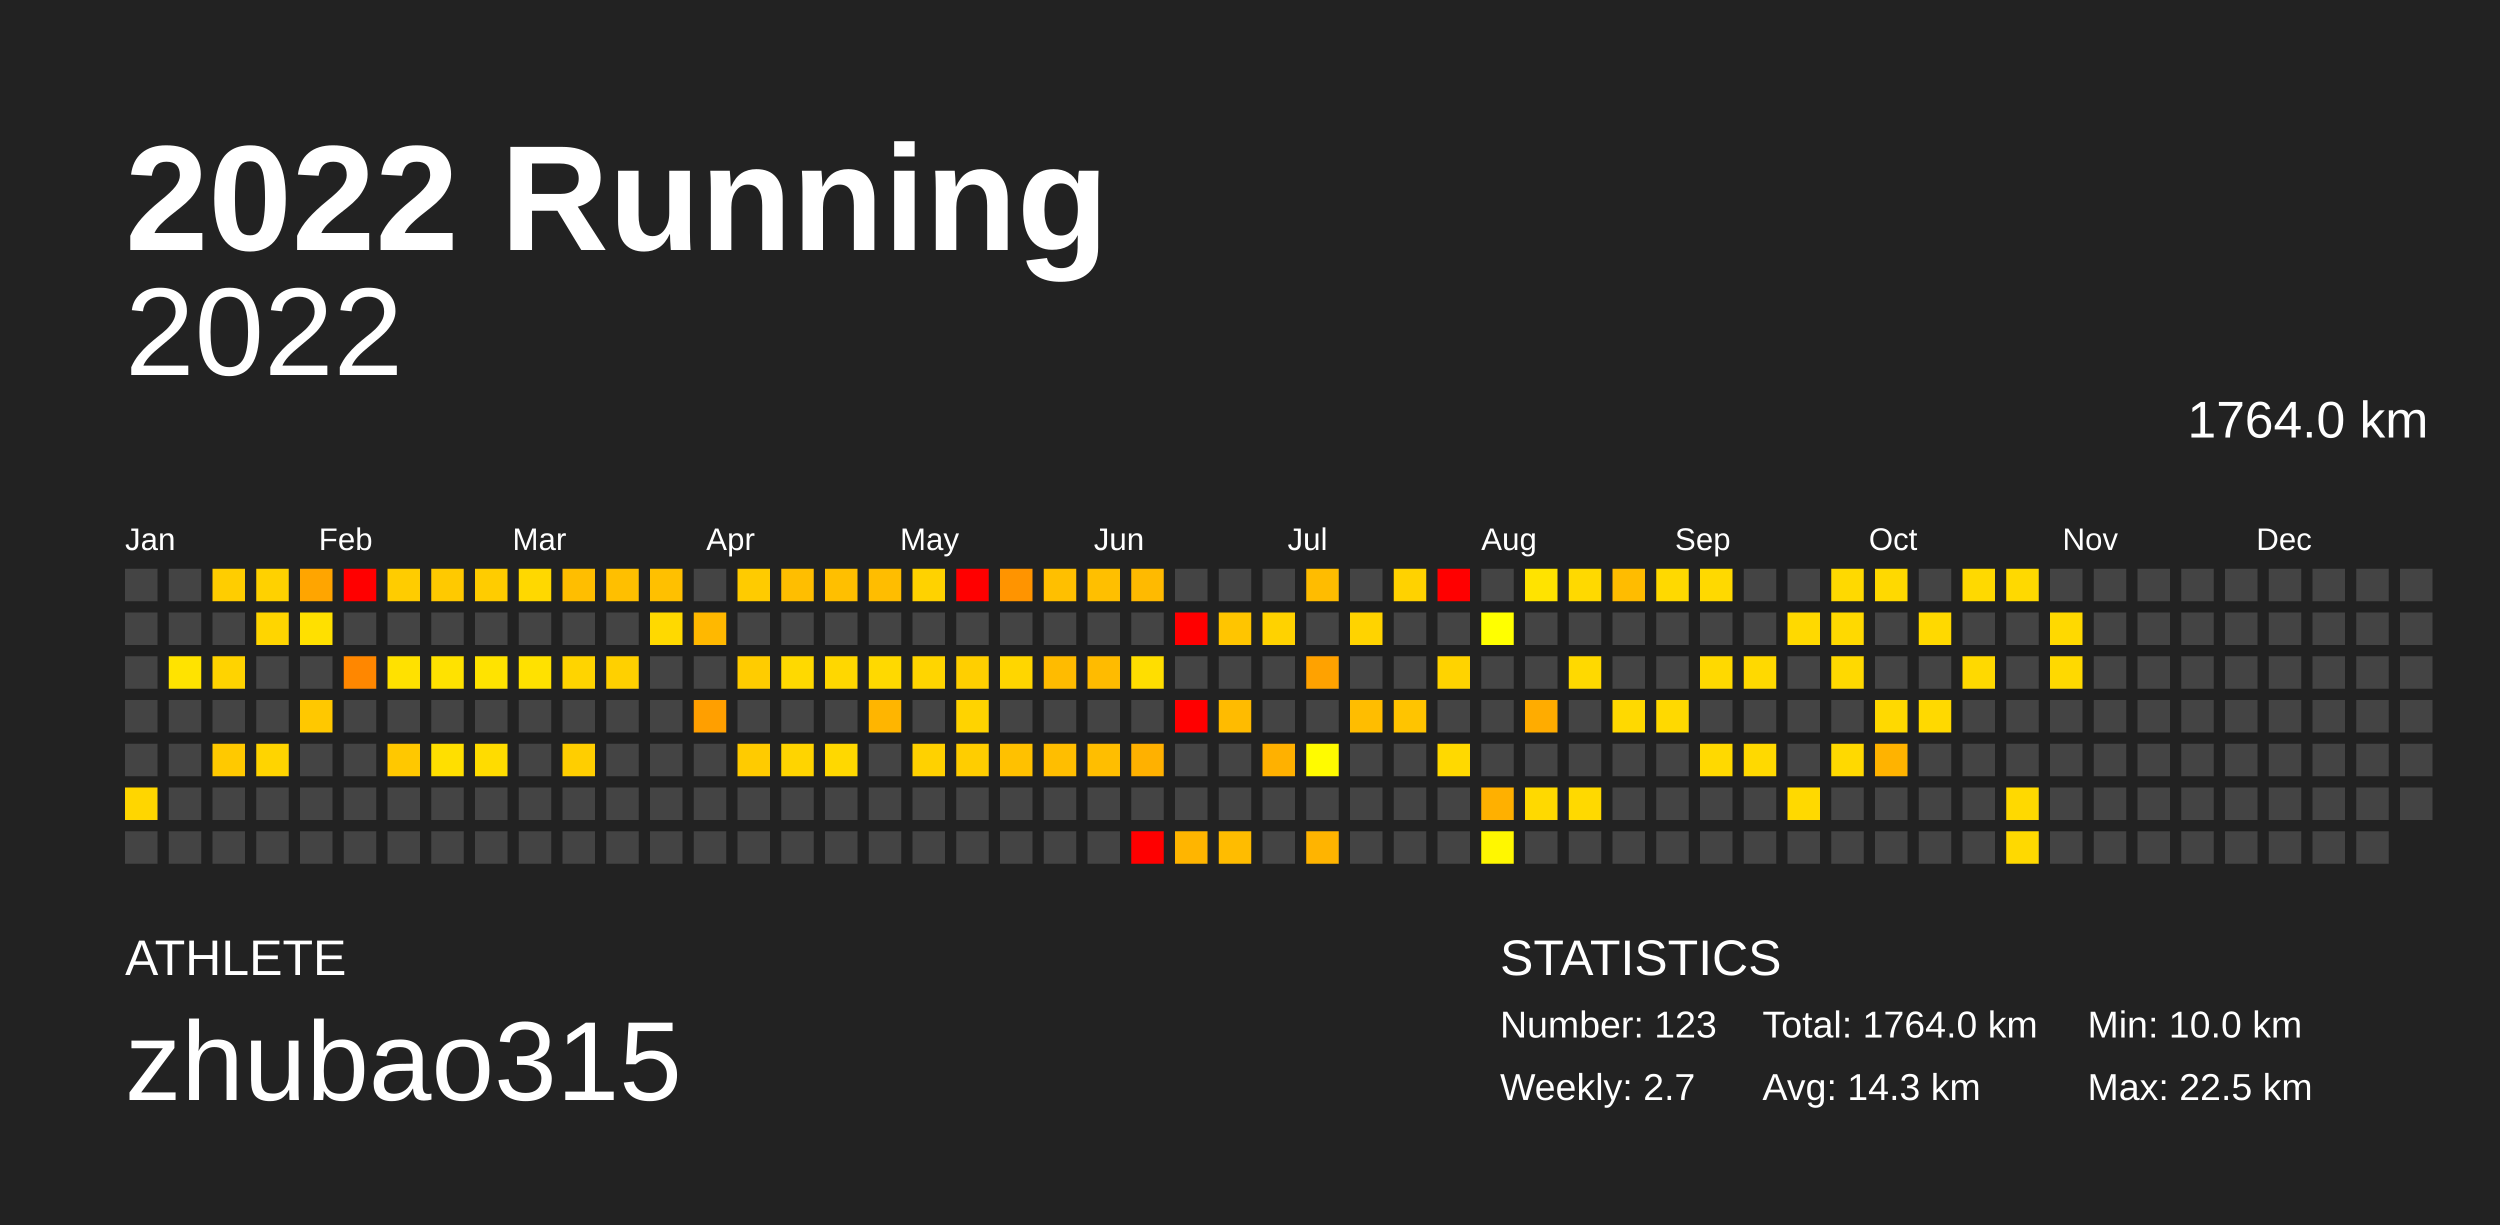
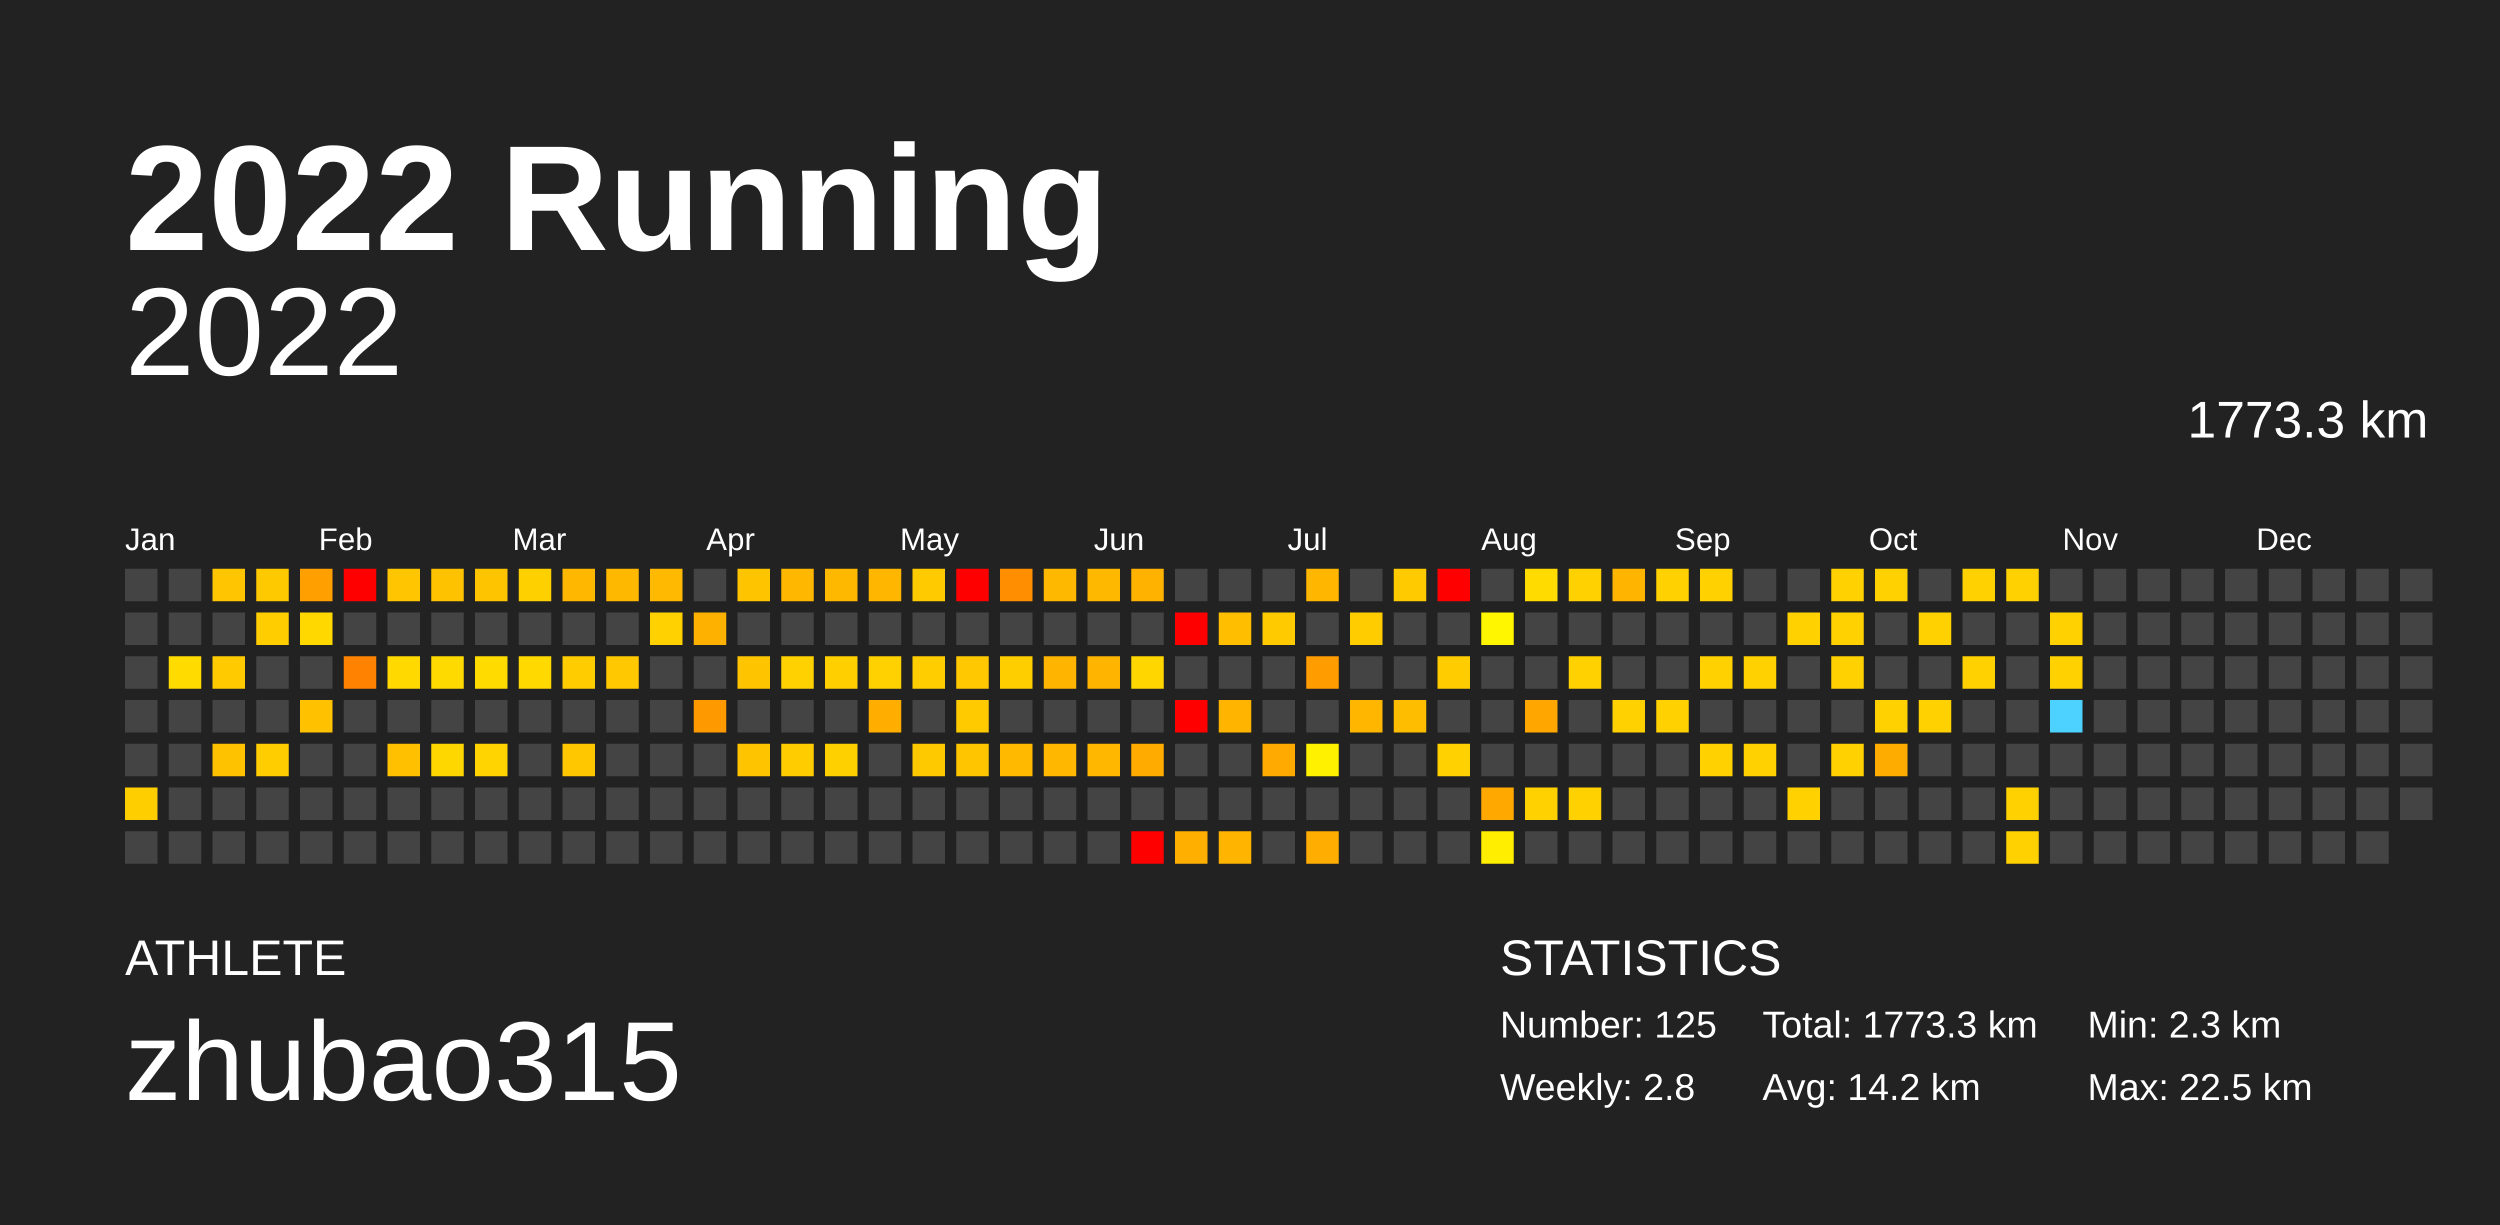
<svg xmlns="http://www.w3.org/2000/svg" baseProfile="full" height="98mm" version="1.1" viewBox="0,0,200,98" width="200mm">
  <defs />
  <rect fill="#222222" height="98" width="200" x="0" y="0" />
  <text fill="#FFFFFF" style="font-size:12px; font-family:Arial; font-weight:bold;" x="10" y="20">2022 Running</text>
  <text fill="#FFFFFF" style="font-size:4px; font-family:Arial" x="10" y="78">ATHLETE</text>
  <text fill="#FFFFFF" style="font-size:9px; font-family:Arial" x="10" y="88">zhubao315</text>
  <text fill="#FFFFFF" style="font-size:4px; font-family:Arial" x="120" y="78">STATISTICS</text>
-   <text fill="#FFFFFF" style="font-size:3px; font-family:Arial" x="120" y="83">Number: 123</text>
-   <text fill="#FFFFFF" style="font-size:3px; font-family:Arial" x="120" y="88">Weekly: 2.7</text>
-   <text fill="#FFFFFF" style="font-size:3px; font-family:Arial" x="141" y="83">Total: 1764.0 km</text>
-   <text fill="#FFFFFF" style="font-size:3px; font-family:Arial" x="141" y="88">Avg: 14.3 km</text>
-   <text fill="#FFFFFF" style="font-size:3px; font-family:Arial" x="167" y="83">Min: 10.0 km</text>
+   <text fill="#FFFFFF" style="font-size:3px; font-family:Arial" x="120" y="83">Number: 125</text>
+   <text fill="#FFFFFF" style="font-size:3px; font-family:Arial" x="120" y="88">Weekly: 2.8</text>
+   <text fill="#FFFFFF" style="font-size:3px; font-family:Arial" x="141" y="83">Total: 1773.3 km</text>
+   <text fill="#FFFFFF" style="font-size:3px; font-family:Arial" x="141" y="88">Avg: 14.2 km</text>
+   <text fill="#FFFFFF" style="font-size:3px; font-family:Arial" x="167" y="83">Min: 2.3 km</text>
  <text fill="#FFFFFF" style="font-size:3px; font-family:Arial" x="167" y="88">Max: 22.5 km</text>
  <text alignment-baseline="hanging" fill="#FFFFFF" style="font-size:10.0px; font-family:Arial;" x="10" y="30">2022</text>
-   <text alignment-baseline="hanging" fill="#FFFFFF" style="font-size:4.125px; font-family:Arial;" x="175" y="35">1764.0 km</text>
+   <text alignment-baseline="hanging" fill="#FFFFFF" style="font-size:4.125px; font-family:Arial;" x="175" y="35">1773.3 km</text>
  <text fill="#FFFFFF" style="font-size:2.5px; font-family:Arial" x="10.0" y="44">Jan</text>
  <text fill="#FFFFFF" style="font-size:2.5px; font-family:Arial" x="25.5" y="44">Feb</text>
  <text fill="#FFFFFF" style="font-size:2.5px; font-family:Arial" x="41.0" y="44">Mar</text>
  <text fill="#FFFFFF" style="font-size:2.5px; font-family:Arial" x="56.5" y="44">Apr</text>
  <text fill="#FFFFFF" style="font-size:2.5px; font-family:Arial" x="72.0" y="44">May</text>
  <text fill="#FFFFFF" style="font-size:2.5px; font-family:Arial" x="87.5" y="44">Jun</text>
  <text fill="#FFFFFF" style="font-size:2.5px; font-family:Arial" x="103.0" y="44">Jul</text>
  <text fill="#FFFFFF" style="font-size:2.5px; font-family:Arial" x="118.5" y="44">Aug</text>
  <text fill="#FFFFFF" style="font-size:2.5px; font-family:Arial" x="134.0" y="44">Sep</text>
  <text fill="#FFFFFF" style="font-size:2.5px; font-family:Arial" x="149.5" y="44">Oct</text>
  <text fill="#FFFFFF" style="font-size:2.5px; font-family:Arial" x="165.0" y="44">Nov</text>
  <text fill="#FFFFFF" style="font-size:2.5px; font-family:Arial" x="180.5" y="44">Dec</text>
  <rect fill="#444444" height="2.6" width="2.6" x="10.0" y="45.5" />
  <rect fill="#444444" height="2.6" width="2.6" x="10.0" y="49.0" />
  <rect fill="#444444" height="2.6" width="2.6" x="10.0" y="52.5" />
  <rect fill="#444444" height="2.6" width="2.6" x="10.0" y="56.0" />
  <rect fill="#444444" height="2.6" width="2.6" x="10.0" y="59.5" />
-   <rect fill="#ffd600" height="2.6" width="2.6" x="10.0" y="63.0" />
+   <rect fill="#ffce00" height="2.6" width="2.6" x="10.0" y="63.0" />
  <rect fill="#444444" height="2.6" width="2.6" x="10.0" y="66.5" />
  <rect fill="#444444" height="2.6" width="2.6" x="13.5" y="45.5" />
  <rect fill="#444444" height="2.6" width="2.6" x="13.5" y="49.0" />
-   <rect fill="#ffe300" height="2.6" width="2.6" x="13.5" y="52.5" />
+   <rect fill="#ffdb00" height="2.6" width="2.6" x="13.5" y="52.5" />
  <rect fill="#444444" height="2.6" width="2.6" x="13.5" y="56.0" />
  <rect fill="#444444" height="2.6" width="2.6" x="13.5" y="59.5" />
  <rect fill="#444444" height="2.6" width="2.6" x="13.5" y="63.0" />
  <rect fill="#444444" height="2.6" width="2.6" x="13.5" y="66.5" />
-   <rect fill="#ffcd00" height="2.6" width="2.6" x="17.0" y="45.5" />
+   <rect fill="#ffc500" height="2.6" width="2.6" x="17.0" y="45.5" />
  <rect fill="#444444" height="2.6" width="2.6" x="17.0" y="49.0" />
-   <rect fill="#ffd300" height="2.6" width="2.6" x="17.0" y="52.5" />
+   <rect fill="#ffcb00" height="2.6" width="2.6" x="17.0" y="52.5" />
  <rect fill="#444444" height="2.6" width="2.6" x="17.0" y="56.0" />
-   <rect fill="#ffc900" height="2.6" width="2.6" x="17.0" y="59.5" />
+   <rect fill="#ffc200" height="2.6" width="2.6" x="17.0" y="59.5" />
  <rect fill="#444444" height="2.6" width="2.6" x="17.0" y="63.0" />
  <rect fill="#444444" height="2.6" width="2.6" x="17.0" y="66.5" />
-   <rect fill="#ffd100" height="2.6" width="2.6" x="20.5" y="45.5" />
-   <rect fill="#ffd500" height="2.6" width="2.6" x="20.5" y="49.0" />
+   <rect fill="#ffc900" height="2.6" width="2.6" x="20.5" y="45.5" />
+   <rect fill="#ffcd00" height="2.6" width="2.6" x="20.5" y="49.0" />
  <rect fill="#444444" height="2.6" width="2.6" x="20.5" y="52.5" />
  <rect fill="#444444" height="2.6" width="2.6" x="20.5" y="56.0" />
-   <rect fill="#ffd400" height="2.6" width="2.6" x="20.5" y="59.5" />
+   <rect fill="#ffcd00" height="2.6" width="2.6" x="20.5" y="59.5" />
  <rect fill="#444444" height="2.6" width="2.6" x="20.5" y="63.0" />
  <rect fill="#444444" height="2.6" width="2.6" x="20.5" y="66.5" />
-   <rect fill="#ffa500" height="2.6" width="2.6" x="24.0" y="45.5" />
-   <rect fill="#ffe000" height="2.6" width="2.6" x="24.0" y="49.0" />
+   <rect fill="#ff9f00" height="2.6" width="2.6" x="24.0" y="45.5" />
+   <rect fill="#ffd800" height="2.6" width="2.6" x="24.0" y="49.0" />
  <rect fill="#444444" height="2.6" width="2.6" x="24.0" y="52.5" />
-   <rect fill="#ffc800" height="2.6" width="2.6" x="24.0" y="56.0" />
+   <rect fill="#ffc100" height="2.6" width="2.6" x="24.0" y="56.0" />
  <rect fill="#444444" height="2.6" width="2.6" x="24.0" y="59.5" />
  <rect fill="#444444" height="2.6" width="2.6" x="24.0" y="63.0" />
  <rect fill="#444444" height="2.6" width="2.6" x="24.0" y="66.5" />
  <rect fill="red" height="2.6" width="2.6" x="27.5" y="45.5" />
  <rect fill="#444444" height="2.6" width="2.6" x="27.5" y="49.0" />
-   <rect fill="#ff8700" height="2.6" width="2.6" x="27.5" y="52.5" />
+   <rect fill="#ff8200" height="2.6" width="2.6" x="27.5" y="52.5" />
  <rect fill="#444444" height="2.6" width="2.6" x="27.5" y="56.0" />
  <rect fill="#444444" height="2.6" width="2.6" x="27.5" y="59.5" />
  <rect fill="#444444" height="2.6" width="2.6" x="27.5" y="63.0" />
  <rect fill="#444444" height="2.6" width="2.6" x="27.5" y="66.5" />
-   <rect fill="#ffcc00" height="2.6" width="2.6" x="31.0" y="45.5" />
+   <rect fill="#ffc500" height="2.6" width="2.6" x="31.0" y="45.5" />
  <rect fill="#444444" height="2.6" width="2.6" x="31.0" y="49.0" />
-   <rect fill="#ffe100" height="2.6" width="2.6" x="31.0" y="52.5" />
+   <rect fill="#ffd900" height="2.6" width="2.6" x="31.0" y="52.5" />
  <rect fill="#444444" height="2.6" width="2.6" x="31.0" y="56.0" />
-   <rect fill="#ffc800" height="2.6" width="2.6" x="31.0" y="59.5" />
+   <rect fill="#ffc000" height="2.6" width="2.6" x="31.0" y="59.5" />
  <rect fill="#444444" height="2.6" width="2.6" x="31.0" y="63.0" />
  <rect fill="#444444" height="2.6" width="2.6" x="31.0" y="66.5" />
-   <rect fill="#ffc900" height="2.6" width="2.6" x="34.5" y="45.5" />
+   <rect fill="#ffc200" height="2.6" width="2.6" x="34.5" y="45.5" />
  <rect fill="#444444" height="2.6" width="2.6" x="34.5" y="49.0" />
-   <rect fill="#ffe200" height="2.6" width="2.6" x="34.5" y="52.5" />
+   <rect fill="#ffda00" height="2.6" width="2.6" x="34.5" y="52.5" />
  <rect fill="#444444" height="2.6" width="2.6" x="34.5" y="56.0" />
-   <rect fill="#ffdf00" height="2.6" width="2.6" x="34.5" y="59.5" />
+   <rect fill="#ffd700" height="2.6" width="2.6" x="34.5" y="59.5" />
  <rect fill="#444444" height="2.6" width="2.6" x="34.5" y="63.0" />
  <rect fill="#444444" height="2.6" width="2.6" x="34.5" y="66.5" />
-   <rect fill="#ffcc00" height="2.6" width="2.6" x="38.0" y="45.5" />
+   <rect fill="#ffc400" height="2.6" width="2.6" x="38.0" y="45.5" />
  <rect fill="#444444" height="2.6" width="2.6" x="38.0" y="49.0" />
-   <rect fill="#ffe300" height="2.6" width="2.6" x="38.0" y="52.5" />
+   <rect fill="#ffdb00" height="2.6" width="2.6" x="38.0" y="52.5" />
  <rect fill="#444444" height="2.6" width="2.6" x="38.0" y="56.0" />
-   <rect fill="#ffdc00" height="2.6" width="2.6" x="38.0" y="59.5" />
+   <rect fill="#ffd400" height="2.6" width="2.6" x="38.0" y="59.5" />
  <rect fill="#444444" height="2.6" width="2.6" x="38.0" y="63.0" />
  <rect fill="#444444" height="2.6" width="2.6" x="38.0" y="66.5" />
-   <rect fill="#ffd800" height="2.6" width="2.6" x="41.5" y="45.5" />
+   <rect fill="#ffd000" height="2.6" width="2.6" x="41.5" y="45.5" />
  <rect fill="#444444" height="2.6" width="2.6" x="41.5" y="49.0" />
-   <rect fill="#ffe100" height="2.6" width="2.6" x="41.5" y="52.5" />
+   <rect fill="#ffd900" height="2.6" width="2.6" x="41.5" y="52.5" />
  <rect fill="#444444" height="2.6" width="2.6" x="41.5" y="56.0" />
  <rect fill="#444444" height="2.6" width="2.6" x="41.5" y="59.5" />
  <rect fill="#444444" height="2.6" width="2.6" x="41.5" y="63.0" />
  <rect fill="#444444" height="2.6" width="2.6" x="41.5" y="66.5" />
-   <rect fill="#ffbe00" height="2.6" width="2.6" x="45.0" y="45.5" />
+   <rect fill="#ffb700" height="2.6" width="2.6" x="45.0" y="45.5" />
  <rect fill="#444444" height="2.6" width="2.6" x="45.0" y="49.0" />
-   <rect fill="#ffd400" height="2.6" width="2.6" x="45.0" y="52.5" />
+   <rect fill="#ffcc00" height="2.6" width="2.6" x="45.0" y="52.5" />
  <rect fill="#444444" height="2.6" width="2.6" x="45.0" y="56.0" />
-   <rect fill="#ffce00" height="2.6" width="2.6" x="45.0" y="59.5" />
+   <rect fill="#ffc700" height="2.6" width="2.6" x="45.0" y="59.5" />
  <rect fill="#444444" height="2.6" width="2.6" x="45.0" y="63.0" />
  <rect fill="#444444" height="2.6" width="2.6" x="45.0" y="66.5" />
-   <rect fill="#ffbf00" height="2.6" width="2.6" x="48.5" y="45.5" />
+   <rect fill="#ffb800" height="2.6" width="2.6" x="48.5" y="45.5" />
  <rect fill="#444444" height="2.6" width="2.6" x="48.5" y="49.0" />
-   <rect fill="#ffd000" height="2.6" width="2.6" x="48.5" y="52.5" />
+   <rect fill="#ffc800" height="2.6" width="2.6" x="48.5" y="52.5" />
  <rect fill="#444444" height="2.6" width="2.6" x="48.5" y="56.0" />
  <rect fill="#444444" height="2.6" width="2.6" x="48.5" y="59.5" />
  <rect fill="#444444" height="2.6" width="2.6" x="48.5" y="63.0" />
  <rect fill="#444444" height="2.6" width="2.6" x="48.5" y="66.5" />
-   <rect fill="#ffc000" height="2.6" width="2.6" x="52.0" y="45.5" />
-   <rect fill="#ffd900" height="2.6" width="2.6" x="52.0" y="49.0" />
+   <rect fill="#ffb900" height="2.6" width="2.6" x="52.0" y="45.5" />
+   <rect fill="#ffd100" height="2.6" width="2.6" x="52.0" y="49.0" />
  <rect fill="#444444" height="2.6" width="2.6" x="52.0" y="52.5" />
  <rect fill="#444444" height="2.6" width="2.6" x="52.0" y="56.0" />
  <rect fill="#444444" height="2.6" width="2.6" x="52.0" y="59.5" />
  <rect fill="#444444" height="2.6" width="2.6" x="52.0" y="63.0" />
  <rect fill="#444444" height="2.6" width="2.6" x="52.0" y="66.5" />
  <rect fill="#444444" height="2.6" width="2.6" x="55.5" y="45.5" />
-   <rect fill="#ffb800" height="2.6" width="2.6" x="55.5" y="49.0" />
+   <rect fill="#ffb100" height="2.6" width="2.6" x="55.5" y="49.0" />
  <rect fill="#444444" height="2.6" width="2.6" x="55.5" y="52.5" />
-   <rect fill="#ff9f00" height="2.6" width="2.6" x="55.5" y="56.0" />
+   <rect fill="#ff9900" height="2.6" width="2.6" x="55.5" y="56.0" />
  <rect fill="#444444" height="2.6" width="2.6" x="55.5" y="59.5" />
  <rect fill="#444444" height="2.6" width="2.6" x="55.5" y="63.0" />
  <rect fill="#444444" height="2.6" width="2.6" x="55.5" y="66.5" />
-   <rect fill="#ffcb00" height="2.6" width="2.6" x="59.0" y="45.5" />
+   <rect fill="#ffc400" height="2.6" width="2.6" x="59.0" y="45.5" />
  <rect fill="#444444" height="2.6" width="2.6" x="59.0" y="49.0" />
-   <rect fill="#ffcc00" height="2.6" width="2.6" x="59.0" y="52.5" />
+   <rect fill="#ffc400" height="2.6" width="2.6" x="59.0" y="52.5" />
  <rect fill="#444444" height="2.6" width="2.6" x="59.0" y="56.0" />
-   <rect fill="#ffcb00" height="2.6" width="2.6" x="59.0" y="59.5" />
+   <rect fill="#ffc400" height="2.6" width="2.6" x="59.0" y="59.5" />
  <rect fill="#444444" height="2.6" width="2.6" x="59.0" y="63.0" />
  <rect fill="#444444" height="2.6" width="2.6" x="59.0" y="66.5" />
-   <rect fill="#ffbe00" height="2.6" width="2.6" x="62.5" y="45.5" />
+   <rect fill="#ffb700" height="2.6" width="2.6" x="62.5" y="45.5" />
  <rect fill="#444444" height="2.6" width="2.6" x="62.5" y="49.0" />
-   <rect fill="#ffd900" height="2.6" width="2.6" x="62.5" y="52.5" />
+   <rect fill="#ffd100" height="2.6" width="2.6" x="62.5" y="52.5" />
  <rect fill="#444444" height="2.6" width="2.6" x="62.5" y="56.0" />
-   <rect fill="#ffd400" height="2.6" width="2.6" x="62.5" y="59.5" />
+   <rect fill="#ffcc00" height="2.6" width="2.6" x="62.5" y="59.5" />
  <rect fill="#444444" height="2.6" width="2.6" x="62.5" y="63.0" />
  <rect fill="#444444" height="2.6" width="2.6" x="62.5" y="66.5" />
-   <rect fill="#ffbf00" height="2.6" width="2.6" x="66.0" y="45.5" />
+   <rect fill="#ffb800" height="2.6" width="2.6" x="66.0" y="45.5" />
  <rect fill="#444444" height="2.6" width="2.6" x="66.0" y="49.0" />
-   <rect fill="#ffd700" height="2.6" width="2.6" x="66.0" y="52.5" />
+   <rect fill="#ffcf00" height="2.6" width="2.6" x="66.0" y="52.5" />
  <rect fill="#444444" height="2.6" width="2.6" x="66.0" y="56.0" />
-   <rect fill="#ffd800" height="2.6" width="2.6" x="66.0" y="59.5" />
+   <rect fill="#ffd000" height="2.6" width="2.6" x="66.0" y="59.5" />
  <rect fill="#444444" height="2.6" width="2.6" x="66.0" y="63.0" />
  <rect fill="#444444" height="2.6" width="2.6" x="66.0" y="66.5" />
-   <rect fill="#ffbd00" height="2.6" width="2.6" x="69.5" y="45.5" />
+   <rect fill="#ffb600" height="2.6" width="2.6" x="69.5" y="45.5" />
  <rect fill="#444444" height="2.6" width="2.6" x="69.5" y="49.0" />
-   <rect fill="#ffd900" height="2.6" width="2.6" x="69.5" y="52.5" />
-   <rect fill="#ffb500" height="2.6" width="2.6" x="69.5" y="56.0" />
+   <rect fill="#ffd100" height="2.6" width="2.6" x="69.5" y="52.5" />
+   <rect fill="#ffae00" height="2.6" width="2.6" x="69.5" y="56.0" />
  <rect fill="#444444" height="2.6" width="2.6" x="69.5" y="59.5" />
  <rect fill="#444444" height="2.6" width="2.6" x="69.5" y="63.0" />
  <rect fill="#444444" height="2.6" width="2.6" x="69.5" y="66.5" />
-   <rect fill="#ffd200" height="2.6" width="2.6" x="73.0" y="45.5" />
+   <rect fill="#ffca00" height="2.6" width="2.6" x="73.0" y="45.5" />
  <rect fill="#444444" height="2.6" width="2.6" x="73.0" y="49.0" />
-   <rect fill="#ffd500" height="2.6" width="2.6" x="73.0" y="52.5" />
+   <rect fill="#ffcd00" height="2.6" width="2.6" x="73.0" y="52.5" />
  <rect fill="#444444" height="2.6" width="2.6" x="73.0" y="56.0" />
-   <rect fill="#ffd100" height="2.6" width="2.6" x="73.0" y="59.5" />
+   <rect fill="#ffc900" height="2.6" width="2.6" x="73.0" y="59.5" />
  <rect fill="#444444" height="2.6" width="2.6" x="73.0" y="63.0" />
  <rect fill="#444444" height="2.6" width="2.6" x="73.0" y="66.5" />
  <rect fill="red" height="2.6" width="2.6" x="76.5" y="45.5" />
  <rect fill="#444444" height="2.6" width="2.6" x="76.5" y="49.0" />
-   <rect fill="#ffcf00" height="2.6" width="2.6" x="76.5" y="52.5" />
-   <rect fill="#ffd300" height="2.6" width="2.6" x="76.5" y="56.0" />
-   <rect fill="#ffcd00" height="2.6" width="2.6" x="76.5" y="59.5" />
+   <rect fill="#ffc800" height="2.6" width="2.6" x="76.5" y="52.5" />
+   <rect fill="#ffcb00" height="2.6" width="2.6" x="76.5" y="56.0" />
+   <rect fill="#ffc600" height="2.6" width="2.6" x="76.5" y="59.5" />
  <rect fill="#444444" height="2.6" width="2.6" x="76.5" y="63.0" />
  <rect fill="#444444" height="2.6" width="2.6" x="76.5" y="66.5" />
-   <rect fill="#ff9400" height="2.6" width="2.6" x="80.0" y="45.5" />
+   <rect fill="#ff8e00" height="2.6" width="2.6" x="80.0" y="45.5" />
  <rect fill="#444444" height="2.6" width="2.6" x="80.0" y="49.0" />
-   <rect fill="#ffd600" height="2.6" width="2.6" x="80.0" y="52.5" />
+   <rect fill="#ffce00" height="2.6" width="2.6" x="80.0" y="52.5" />
  <rect fill="#444444" height="2.6" width="2.6" x="80.0" y="56.0" />
-   <rect fill="#ffc100" height="2.6" width="2.6" x="80.0" y="59.5" />
+   <rect fill="#ffba00" height="2.6" width="2.6" x="80.0" y="59.5" />
  <rect fill="#444444" height="2.6" width="2.6" x="80.0" y="63.0" />
  <rect fill="#444444" height="2.6" width="2.6" x="80.0" y="66.5" />
-   <rect fill="#ffbf00" height="2.6" width="2.6" x="83.5" y="45.5" />
+   <rect fill="#ffb800" height="2.6" width="2.6" x="83.5" y="45.5" />
  <rect fill="#444444" height="2.6" width="2.6" x="83.5" y="49.0" />
-   <rect fill="#ffbb00" height="2.6" width="2.6" x="83.5" y="52.5" />
+   <rect fill="#ffb400" height="2.6" width="2.6" x="83.5" y="52.5" />
  <rect fill="#444444" height="2.6" width="2.6" x="83.5" y="56.0" />
-   <rect fill="#ffbe00" height="2.6" width="2.6" x="83.5" y="59.5" />
+   <rect fill="#ffb700" height="2.6" width="2.6" x="83.5" y="59.5" />
  <rect fill="#444444" height="2.6" width="2.6" x="83.5" y="63.0" />
  <rect fill="#444444" height="2.6" width="2.6" x="83.5" y="66.5" />
-   <rect fill="#ffbf00" height="2.6" width="2.6" x="87.0" y="45.5" />
+   <rect fill="#ffb800" height="2.6" width="2.6" x="87.0" y="45.5" />
  <rect fill="#444444" height="2.6" width="2.6" x="87.0" y="49.0" />
-   <rect fill="#ffbb00" height="2.6" width="2.6" x="87.0" y="52.5" />
+   <rect fill="#ffb500" height="2.6" width="2.6" x="87.0" y="52.5" />
  <rect fill="#444444" height="2.6" width="2.6" x="87.0" y="56.0" />
-   <rect fill="#ffbe00" height="2.6" width="2.6" x="87.0" y="59.5" />
+   <rect fill="#ffb700" height="2.6" width="2.6" x="87.0" y="59.5" />
  <rect fill="#444444" height="2.6" width="2.6" x="87.0" y="63.0" />
  <rect fill="#444444" height="2.6" width="2.6" x="87.0" y="66.5" />
-   <rect fill="#ffba00" height="2.6" width="2.6" x="90.5" y="45.5" />
+   <rect fill="#ffb300" height="2.6" width="2.6" x="90.5" y="45.5" />
  <rect fill="#444444" height="2.6" width="2.6" x="90.5" y="49.0" />
-   <rect fill="#ffde00" height="2.6" width="2.6" x="90.5" y="52.5" />
+   <rect fill="#ffd600" height="2.6" width="2.6" x="90.5" y="52.5" />
  <rect fill="#444444" height="2.6" width="2.6" x="90.5" y="56.0" />
-   <rect fill="#ffb100" height="2.6" width="2.6" x="90.5" y="59.5" />
+   <rect fill="#ffab00" height="2.6" width="2.6" x="90.5" y="59.5" />
  <rect fill="#444444" height="2.6" width="2.6" x="90.5" y="63.0" />
  <rect fill="red" height="2.6" width="2.6" x="90.5" y="66.5" />
  <rect fill="#444444" height="2.6" width="2.6" x="94.0" y="45.5" />
  <rect fill="red" height="2.6" width="2.6" x="94.0" y="49.0" />
  <rect fill="#444444" height="2.6" width="2.6" x="94.0" y="52.5" />
  <rect fill="red" height="2.6" width="2.6" x="94.0" y="56.0" />
  <rect fill="#444444" height="2.6" width="2.6" x="94.0" y="59.5" />
  <rect fill="#444444" height="2.6" width="2.6" x="94.0" y="63.0" />
-   <rect fill="#ffb500" height="2.6" width="2.6" x="94.0" y="66.5" />
+   <rect fill="#ffaf00" height="2.6" width="2.6" x="94.0" y="66.5" />
  <rect fill="#444444" height="2.6" width="2.6" x="97.5" y="45.5" />
-   <rect fill="#ffc500" height="2.6" width="2.6" x="97.5" y="49.0" />
+   <rect fill="#ffbe00" height="2.6" width="2.6" x="97.5" y="49.0" />
  <rect fill="#444444" height="2.6" width="2.6" x="97.5" y="52.5" />
-   <rect fill="#ffbb00" height="2.6" width="2.6" x="97.5" y="56.0" />
+   <rect fill="#ffb500" height="2.6" width="2.6" x="97.5" y="56.0" />
  <rect fill="#444444" height="2.6" width="2.6" x="97.5" y="59.5" />
  <rect fill="#444444" height="2.6" width="2.6" x="97.5" y="63.0" />
-   <rect fill="#ffbc00" height="2.6" width="2.6" x="97.5" y="66.5" />
+   <rect fill="#ffb500" height="2.6" width="2.6" x="97.5" y="66.5" />
  <rect fill="#444444" height="2.6" width="2.6" x="101.0" y="45.5" />
-   <rect fill="#ffd200" height="2.6" width="2.6" x="101.0" y="49.0" />
+   <rect fill="#ffca00" height="2.6" width="2.6" x="101.0" y="49.0" />
  <rect fill="#444444" height="2.6" width="2.6" x="101.0" y="52.5" />
  <rect fill="#444444" height="2.6" width="2.6" x="101.0" y="56.0" />
-   <rect fill="#ffb100" height="2.6" width="2.6" x="101.0" y="59.5" />
+   <rect fill="#ffaa00" height="2.6" width="2.6" x="101.0" y="59.5" />
  <rect fill="#444444" height="2.6" width="2.6" x="101.0" y="63.0" />
  <rect fill="#444444" height="2.6" width="2.6" x="101.0" y="66.5" />
-   <rect fill="#ffbc00" height="2.6" width="2.6" x="104.5" y="45.5" />
+   <rect fill="#ffb600" height="2.6" width="2.6" x="104.5" y="45.5" />
  <rect fill="#444444" height="2.6" width="2.6" x="104.5" y="49.0" />
-   <rect fill="#ffa200" height="2.6" width="2.6" x="104.5" y="52.5" />
+   <rect fill="#ff9c00" height="2.6" width="2.6" x="104.5" y="52.5" />
  <rect fill="#444444" height="2.6" width="2.6" x="104.5" y="56.0" />
-   <rect fill="#fffb00" height="2.6" width="2.6" x="104.5" y="59.5" />
+   <rect fill="#fff100" height="2.6" width="2.6" x="104.5" y="59.5" />
  <rect fill="#444444" height="2.6" width="2.6" x="104.5" y="63.0" />
-   <rect fill="#ffb400" height="2.6" width="2.6" x="104.5" y="66.5" />
+   <rect fill="#ffad00" height="2.6" width="2.6" x="104.5" y="66.5" />
  <rect fill="#444444" height="2.6" width="2.6" x="108.0" y="45.5" />
-   <rect fill="#ffd300" height="2.6" width="2.6" x="108.0" y="49.0" />
+   <rect fill="#ffcc00" height="2.6" width="2.6" x="108.0" y="49.0" />
  <rect fill="#444444" height="2.6" width="2.6" x="108.0" y="52.5" />
-   <rect fill="#ffbd00" height="2.6" width="2.6" x="108.0" y="56.0" />
+   <rect fill="#ffb600" height="2.6" width="2.6" x="108.0" y="56.0" />
  <rect fill="#444444" height="2.6" width="2.6" x="108.0" y="59.5" />
  <rect fill="#444444" height="2.6" width="2.6" x="108.0" y="63.0" />
  <rect fill="#444444" height="2.6" width="2.6" x="108.0" y="66.5" />
-   <rect fill="#ffd200" height="2.6" width="2.6" x="111.5" y="45.5" />
+   <rect fill="#ffcb00" height="2.6" width="2.6" x="111.5" y="45.5" />
  <rect fill="#444444" height="2.6" width="2.6" x="111.5" y="49.0" />
  <rect fill="#444444" height="2.6" width="2.6" x="111.5" y="52.5" />
-   <rect fill="#ffc400" height="2.6" width="2.6" x="111.5" y="56.0" />
+   <rect fill="#ffbd00" height="2.6" width="2.6" x="111.5" y="56.0" />
  <rect fill="#444444" height="2.6" width="2.6" x="111.5" y="59.5" />
  <rect fill="#444444" height="2.6" width="2.6" x="111.5" y="63.0" />
  <rect fill="#444444" height="2.6" width="2.6" x="111.5" y="66.5" />
  <rect fill="red" height="2.6" width="2.6" x="115.0" y="45.5" />
  <rect fill="#444444" height="2.6" width="2.6" x="115.0" y="49.0" />
-   <rect fill="#ffd300" height="2.6" width="2.6" x="115.0" y="52.5" />
+   <rect fill="#ffcc00" height="2.6" width="2.6" x="115.0" y="52.5" />
  <rect fill="#444444" height="2.6" width="2.6" x="115.0" y="56.0" />
-   <rect fill="#ffd900" height="2.6" width="2.6" x="115.0" y="59.5" />
+   <rect fill="#ffd100" height="2.6" width="2.6" x="115.0" y="59.5" />
  <rect fill="#444444" height="2.6" width="2.6" x="115.0" y="63.0" />
  <rect fill="#444444" height="2.6" width="2.6" x="115.0" y="66.5" />
  <rect fill="#444444" height="2.6" width="2.6" x="118.5" y="45.5" />
-   <rect fill="#ffff00" height="2.6" width="2.6" x="118.5" y="49.0" />
+   <rect fill="#fff600" height="2.6" width="2.6" x="118.5" y="49.0" />
  <rect fill="#444444" height="2.6" width="2.6" x="118.5" y="52.5" />
  <rect fill="#444444" height="2.6" width="2.6" x="118.5" y="56.0" />
  <rect fill="#444444" height="2.6" width="2.6" x="118.5" y="59.5" />
-   <rect fill="#ffb000" height="2.6" width="2.6" x="118.5" y="63.0" />
-   <rect fill="#fff700" height="2.6" width="2.6" x="118.5" y="66.5" />
-   <rect fill="#ffe300" height="2.6" width="2.6" x="122.0" y="45.5" />
+   <rect fill="#ffa900" height="2.6" width="2.6" x="118.5" y="63.0" />
+   <rect fill="#ffee00" height="2.6" width="2.6" x="118.5" y="66.5" />
+   <rect fill="#ffdb00" height="2.6" width="2.6" x="122.0" y="45.5" />
  <rect fill="#444444" height="2.6" width="2.6" x="122.0" y="49.0" />
  <rect fill="#444444" height="2.6" width="2.6" x="122.0" y="52.5" />
-   <rect fill="#ffac00" height="2.6" width="2.6" x="122.0" y="56.0" />
+   <rect fill="#ffa600" height="2.6" width="2.6" x="122.0" y="56.0" />
  <rect fill="#444444" height="2.6" width="2.6" x="122.0" y="59.5" />
-   <rect fill="#ffd900" height="2.6" width="2.6" x="122.0" y="63.0" />
+   <rect fill="#ffd100" height="2.6" width="2.6" x="122.0" y="63.0" />
  <rect fill="#444444" height="2.6" width="2.6" x="122.0" y="66.5" />
-   <rect fill="#ffd900" height="2.6" width="2.6" x="125.5" y="45.5" />
+   <rect fill="#ffd100" height="2.6" width="2.6" x="125.5" y="45.5" />
  <rect fill="#444444" height="2.6" width="2.6" x="125.5" y="49.0" />
-   <rect fill="#ffd900" height="2.6" width="2.6" x="125.5" y="52.5" />
+   <rect fill="#ffd100" height="2.6" width="2.6" x="125.5" y="52.5" />
  <rect fill="#444444" height="2.6" width="2.6" x="125.5" y="56.0" />
  <rect fill="#444444" height="2.6" width="2.6" x="125.5" y="59.5" />
-   <rect fill="#ffd900" height="2.6" width="2.6" x="125.5" y="63.0" />
+   <rect fill="#ffd100" height="2.6" width="2.6" x="125.5" y="63.0" />
  <rect fill="#444444" height="2.6" width="2.6" x="125.5" y="66.5" />
-   <rect fill="#ffbc00" height="2.6" width="2.6" x="129.0" y="45.5" />
+   <rect fill="#ffb500" height="2.6" width="2.6" x="129.0" y="45.5" />
  <rect fill="#444444" height="2.6" width="2.6" x="129.0" y="49.0" />
  <rect fill="#444444" height="2.6" width="2.6" x="129.0" y="52.5" />
-   <rect fill="#ffd900" height="2.6" width="2.6" x="129.0" y="56.0" />
+   <rect fill="#ffd100" height="2.6" width="2.6" x="129.0" y="56.0" />
  <rect fill="#444444" height="2.6" width="2.6" x="129.0" y="59.5" />
  <rect fill="#444444" height="2.6" width="2.6" x="129.0" y="63.0" />
  <rect fill="#444444" height="2.6" width="2.6" x="129.0" y="66.5" />
-   <rect fill="#ffd900" height="2.6" width="2.6" x="132.5" y="45.5" />
+   <rect fill="#ffd100" height="2.6" width="2.6" x="132.5" y="45.5" />
  <rect fill="#444444" height="2.6" width="2.6" x="132.5" y="49.0" />
  <rect fill="#444444" height="2.6" width="2.6" x="132.5" y="52.5" />
-   <rect fill="#ffd900" height="2.6" width="2.6" x="132.5" y="56.0" />
+   <rect fill="#ffd100" height="2.6" width="2.6" x="132.5" y="56.0" />
  <rect fill="#444444" height="2.6" width="2.6" x="132.5" y="59.5" />
  <rect fill="#444444" height="2.6" width="2.6" x="132.5" y="63.0" />
  <rect fill="#444444" height="2.6" width="2.6" x="132.5" y="66.5" />
-   <rect fill="#ffd900" height="2.6" width="2.6" x="136.0" y="45.5" />
+   <rect fill="#ffd100" height="2.6" width="2.6" x="136.0" y="45.5" />
  <rect fill="#444444" height="2.6" width="2.6" x="136.0" y="49.0" />
-   <rect fill="#ffd900" height="2.6" width="2.6" x="136.0" y="52.5" />
+   <rect fill="#ffd100" height="2.6" width="2.6" x="136.0" y="52.5" />
  <rect fill="#444444" height="2.6" width="2.6" x="136.0" y="56.0" />
-   <rect fill="#ffd900" height="2.6" width="2.6" x="136.0" y="59.5" />
+   <rect fill="#ffd100" height="2.6" width="2.6" x="136.0" y="59.5" />
  <rect fill="#444444" height="2.6" width="2.6" x="136.0" y="63.0" />
  <rect fill="#444444" height="2.6" width="2.6" x="136.0" y="66.5" />
  <rect fill="#444444" height="2.6" width="2.6" x="139.5" y="45.5" />
  <rect fill="#444444" height="2.6" width="2.6" x="139.5" y="49.0" />
-   <rect fill="#ffd900" height="2.6" width="2.6" x="139.5" y="52.5" />
+   <rect fill="#ffd100" height="2.6" width="2.6" x="139.5" y="52.5" />
  <rect fill="#444444" height="2.6" width="2.6" x="139.5" y="56.0" />
-   <rect fill="#ffd900" height="2.6" width="2.6" x="139.5" y="59.5" />
+   <rect fill="#ffd100" height="2.6" width="2.6" x="139.5" y="59.5" />
  <rect fill="#444444" height="2.6" width="2.6" x="139.5" y="63.0" />
  <rect fill="#444444" height="2.6" width="2.6" x="139.5" y="66.5" />
  <rect fill="#444444" height="2.6" width="2.6" x="143.0" y="45.5" />
-   <rect fill="#ffd900" height="2.6" width="2.6" x="143.0" y="49.0" />
+   <rect fill="#ffd100" height="2.6" width="2.6" x="143.0" y="49.0" />
  <rect fill="#444444" height="2.6" width="2.6" x="143.0" y="52.5" />
  <rect fill="#444444" height="2.6" width="2.6" x="143.0" y="56.0" />
  <rect fill="#444444" height="2.6" width="2.6" x="143.0" y="59.5" />
-   <rect fill="#ffd900" height="2.6" width="2.6" x="143.0" y="63.0" />
+   <rect fill="#ffd100" height="2.6" width="2.6" x="143.0" y="63.0" />
  <rect fill="#444444" height="2.6" width="2.6" x="143.0" y="66.5" />
-   <rect fill="#ffd900" height="2.6" width="2.6" x="146.5" y="45.5" />
-   <rect fill="#ffd900" height="2.6" width="2.6" x="146.5" y="49.0" />
-   <rect fill="#ffd900" height="2.6" width="2.6" x="146.5" y="52.5" />
+   <rect fill="#ffd100" height="2.6" width="2.6" x="146.5" y="45.5" />
+   <rect fill="#ffd100" height="2.6" width="2.6" x="146.5" y="49.0" />
+   <rect fill="#ffd100" height="2.6" width="2.6" x="146.5" y="52.5" />
  <rect fill="#444444" height="2.6" width="2.6" x="146.5" y="56.0" />
-   <rect fill="#ffd900" height="2.6" width="2.6" x="146.5" y="59.5" />
+   <rect fill="#ffd100" height="2.6" width="2.6" x="146.5" y="59.5" />
  <rect fill="#444444" height="2.6" width="2.6" x="146.5" y="63.0" />
  <rect fill="#444444" height="2.6" width="2.6" x="146.5" y="66.5" />
-   <rect fill="#ffd900" height="2.6" width="2.6" x="150.0" y="45.5" />
+   <rect fill="#ffd100" height="2.6" width="2.6" x="150.0" y="45.5" />
  <rect fill="#444444" height="2.6" width="2.6" x="150.0" y="49.0" />
  <rect fill="#444444" height="2.6" width="2.6" x="150.0" y="52.5" />
-   <rect fill="#ffd900" height="2.6" width="2.6" x="150.0" y="56.0" />
-   <rect fill="#ffb300" height="2.6" width="2.6" x="150.0" y="59.5" />
+   <rect fill="#ffd100" height="2.6" width="2.6" x="150.0" y="56.0" />
+   <rect fill="#ffac00" height="2.6" width="2.6" x="150.0" y="59.5" />
  <rect fill="#444444" height="2.6" width="2.6" x="150.0" y="63.0" />
  <rect fill="#444444" height="2.6" width="2.6" x="150.0" y="66.5" />
  <rect fill="#444444" height="2.6" width="2.6" x="153.5" y="45.5" />
-   <rect fill="#ffd900" height="2.6" width="2.6" x="153.5" y="49.0" />
+   <rect fill="#ffd100" height="2.6" width="2.6" x="153.5" y="49.0" />
  <rect fill="#444444" height="2.6" width="2.6" x="153.5" y="52.5" />
-   <rect fill="#ffd900" height="2.6" width="2.6" x="153.5" y="56.0" />
+   <rect fill="#ffd100" height="2.6" width="2.6" x="153.5" y="56.0" />
  <rect fill="#444444" height="2.6" width="2.6" x="153.5" y="59.5" />
  <rect fill="#444444" height="2.6" width="2.6" x="153.5" y="63.0" />
  <rect fill="#444444" height="2.6" width="2.6" x="153.5" y="66.5" />
-   <rect fill="#ffd900" height="2.6" width="2.6" x="157.0" y="45.5" />
+   <rect fill="#ffd100" height="2.6" width="2.6" x="157.0" y="45.5" />
  <rect fill="#444444" height="2.6" width="2.6" x="157.0" y="49.0" />
-   <rect fill="#ffd900" height="2.6" width="2.6" x="157.0" y="52.5" />
+   <rect fill="#ffd100" height="2.6" width="2.6" x="157.0" y="52.5" />
  <rect fill="#444444" height="2.6" width="2.6" x="157.0" y="56.0" />
  <rect fill="#444444" height="2.6" width="2.6" x="157.0" y="59.5" />
  <rect fill="#444444" height="2.6" width="2.6" x="157.0" y="63.0" />
  <rect fill="#444444" height="2.6" width="2.6" x="157.0" y="66.5" />
-   <rect fill="#ffd900" height="2.6" width="2.6" x="160.5" y="45.5" />
+   <rect fill="#ffd100" height="2.6" width="2.6" x="160.5" y="45.5" />
  <rect fill="#444444" height="2.6" width="2.6" x="160.5" y="49.0" />
  <rect fill="#444444" height="2.6" width="2.6" x="160.5" y="52.5" />
  <rect fill="#444444" height="2.6" width="2.6" x="160.5" y="56.0" />
  <rect fill="#444444" height="2.6" width="2.6" x="160.5" y="59.5" />
-   <rect fill="#ffd900" height="2.6" width="2.6" x="160.5" y="63.0" />
-   <rect fill="#ffd900" height="2.6" width="2.6" x="160.5" y="66.5" />
+   <rect fill="#ffd100" height="2.6" width="2.6" x="160.5" y="63.0" />
+   <rect fill="#ffd100" height="2.6" width="2.6" x="160.5" y="66.5" />
  <rect fill="#444444" height="2.6" width="2.6" x="164.0" y="45.5" />
-   <rect fill="#ffd900" height="2.6" width="2.6" x="164.0" y="49.0" />
-   <rect fill="#ffd900" height="2.6" width="2.6" x="164.0" y="52.5" />
-   <rect fill="#444444" height="2.6" width="2.6" x="164.0" y="56.0" />
+   <rect fill="#ffd100" height="2.6" width="2.6" x="164.0" y="49.0" />
+   <rect fill="#ffd100" height="2.6" width="2.6" x="164.0" y="52.5" />
+   <rect fill="#4dd2ff" height="2.6" width="2.6" x="164.0" y="56.0" />
  <rect fill="#444444" height="2.6" width="2.6" x="164.0" y="59.5" />
  <rect fill="#444444" height="2.6" width="2.6" x="164.0" y="63.0" />
  <rect fill="#444444" height="2.6" width="2.6" x="164.0" y="66.5" />
  <rect fill="#444444" height="2.6" width="2.6" x="167.5" y="45.5" />
  <rect fill="#444444" height="2.6" width="2.6" x="167.5" y="49.0" />
  <rect fill="#444444" height="2.6" width="2.6" x="167.5" y="52.5" />
  <rect fill="#444444" height="2.6" width="2.6" x="167.5" y="56.0" />
  <rect fill="#444444" height="2.6" width="2.6" x="167.5" y="59.5" />
  <rect fill="#444444" height="2.6" width="2.6" x="167.5" y="63.0" />
  <rect fill="#444444" height="2.6" width="2.6" x="167.5" y="66.5" />
  <rect fill="#444444" height="2.6" width="2.6" x="171.0" y="45.5" />
  <rect fill="#444444" height="2.6" width="2.6" x="171.0" y="49.0" />
  <rect fill="#444444" height="2.6" width="2.6" x="171.0" y="52.5" />
  <rect fill="#444444" height="2.6" width="2.6" x="171.0" y="56.0" />
  <rect fill="#444444" height="2.6" width="2.6" x="171.0" y="59.5" />
  <rect fill="#444444" height="2.6" width="2.6" x="171.0" y="63.0" />
  <rect fill="#444444" height="2.6" width="2.6" x="171.0" y="66.5" />
  <rect fill="#444444" height="2.6" width="2.6" x="174.5" y="45.5" />
  <rect fill="#444444" height="2.6" width="2.6" x="174.5" y="49.0" />
  <rect fill="#444444" height="2.6" width="2.6" x="174.5" y="52.5" />
  <rect fill="#444444" height="2.6" width="2.6" x="174.5" y="56.0" />
  <rect fill="#444444" height="2.6" width="2.6" x="174.5" y="59.5" />
  <rect fill="#444444" height="2.6" width="2.6" x="174.5" y="63.0" />
  <rect fill="#444444" height="2.6" width="2.6" x="174.5" y="66.5" />
  <rect fill="#444444" height="2.6" width="2.6" x="178.0" y="45.5" />
  <rect fill="#444444" height="2.6" width="2.6" x="178.0" y="49.0" />
  <rect fill="#444444" height="2.6" width="2.6" x="178.0" y="52.5" />
  <rect fill="#444444" height="2.6" width="2.6" x="178.0" y="56.0" />
  <rect fill="#444444" height="2.6" width="2.6" x="178.0" y="59.5" />
  <rect fill="#444444" height="2.6" width="2.6" x="178.0" y="63.0" />
  <rect fill="#444444" height="2.6" width="2.6" x="178.0" y="66.5" />
  <rect fill="#444444" height="2.6" width="2.6" x="181.5" y="45.5" />
  <rect fill="#444444" height="2.6" width="2.6" x="181.5" y="49.0" />
  <rect fill="#444444" height="2.6" width="2.6" x="181.5" y="52.5" />
  <rect fill="#444444" height="2.6" width="2.6" x="181.5" y="56.0" />
  <rect fill="#444444" height="2.6" width="2.6" x="181.5" y="59.5" />
  <rect fill="#444444" height="2.6" width="2.6" x="181.5" y="63.0" />
  <rect fill="#444444" height="2.6" width="2.6" x="181.5" y="66.5" />
  <rect fill="#444444" height="2.6" width="2.6" x="185.0" y="45.5" />
  <rect fill="#444444" height="2.6" width="2.6" x="185.0" y="49.0" />
  <rect fill="#444444" height="2.6" width="2.6" x="185.0" y="52.5" />
  <rect fill="#444444" height="2.6" width="2.6" x="185.0" y="56.0" />
  <rect fill="#444444" height="2.6" width="2.6" x="185.0" y="59.5" />
  <rect fill="#444444" height="2.6" width="2.6" x="185.0" y="63.0" />
  <rect fill="#444444" height="2.6" width="2.6" x="185.0" y="66.5" />
  <rect fill="#444444" height="2.6" width="2.6" x="188.5" y="45.5" />
  <rect fill="#444444" height="2.6" width="2.6" x="188.5" y="49.0" />
  <rect fill="#444444" height="2.6" width="2.6" x="188.5" y="52.5" />
  <rect fill="#444444" height="2.6" width="2.6" x="188.5" y="56.0" />
  <rect fill="#444444" height="2.6" width="2.6" x="188.5" y="59.5" />
  <rect fill="#444444" height="2.6" width="2.6" x="188.5" y="63.0" />
  <rect fill="#444444" height="2.6" width="2.6" x="188.5" y="66.5" />
  <rect fill="#444444" height="2.6" width="2.6" x="192.0" y="45.5" />
  <rect fill="#444444" height="2.6" width="2.6" x="192.0" y="49.0" />
  <rect fill="#444444" height="2.6" width="2.6" x="192.0" y="52.5" />
  <rect fill="#444444" height="2.6" width="2.6" x="192.0" y="56.0" />
  <rect fill="#444444" height="2.6" width="2.6" x="192.0" y="59.5" />
  <rect fill="#444444" height="2.6" width="2.6" x="192.0" y="63.0" />
</svg>
